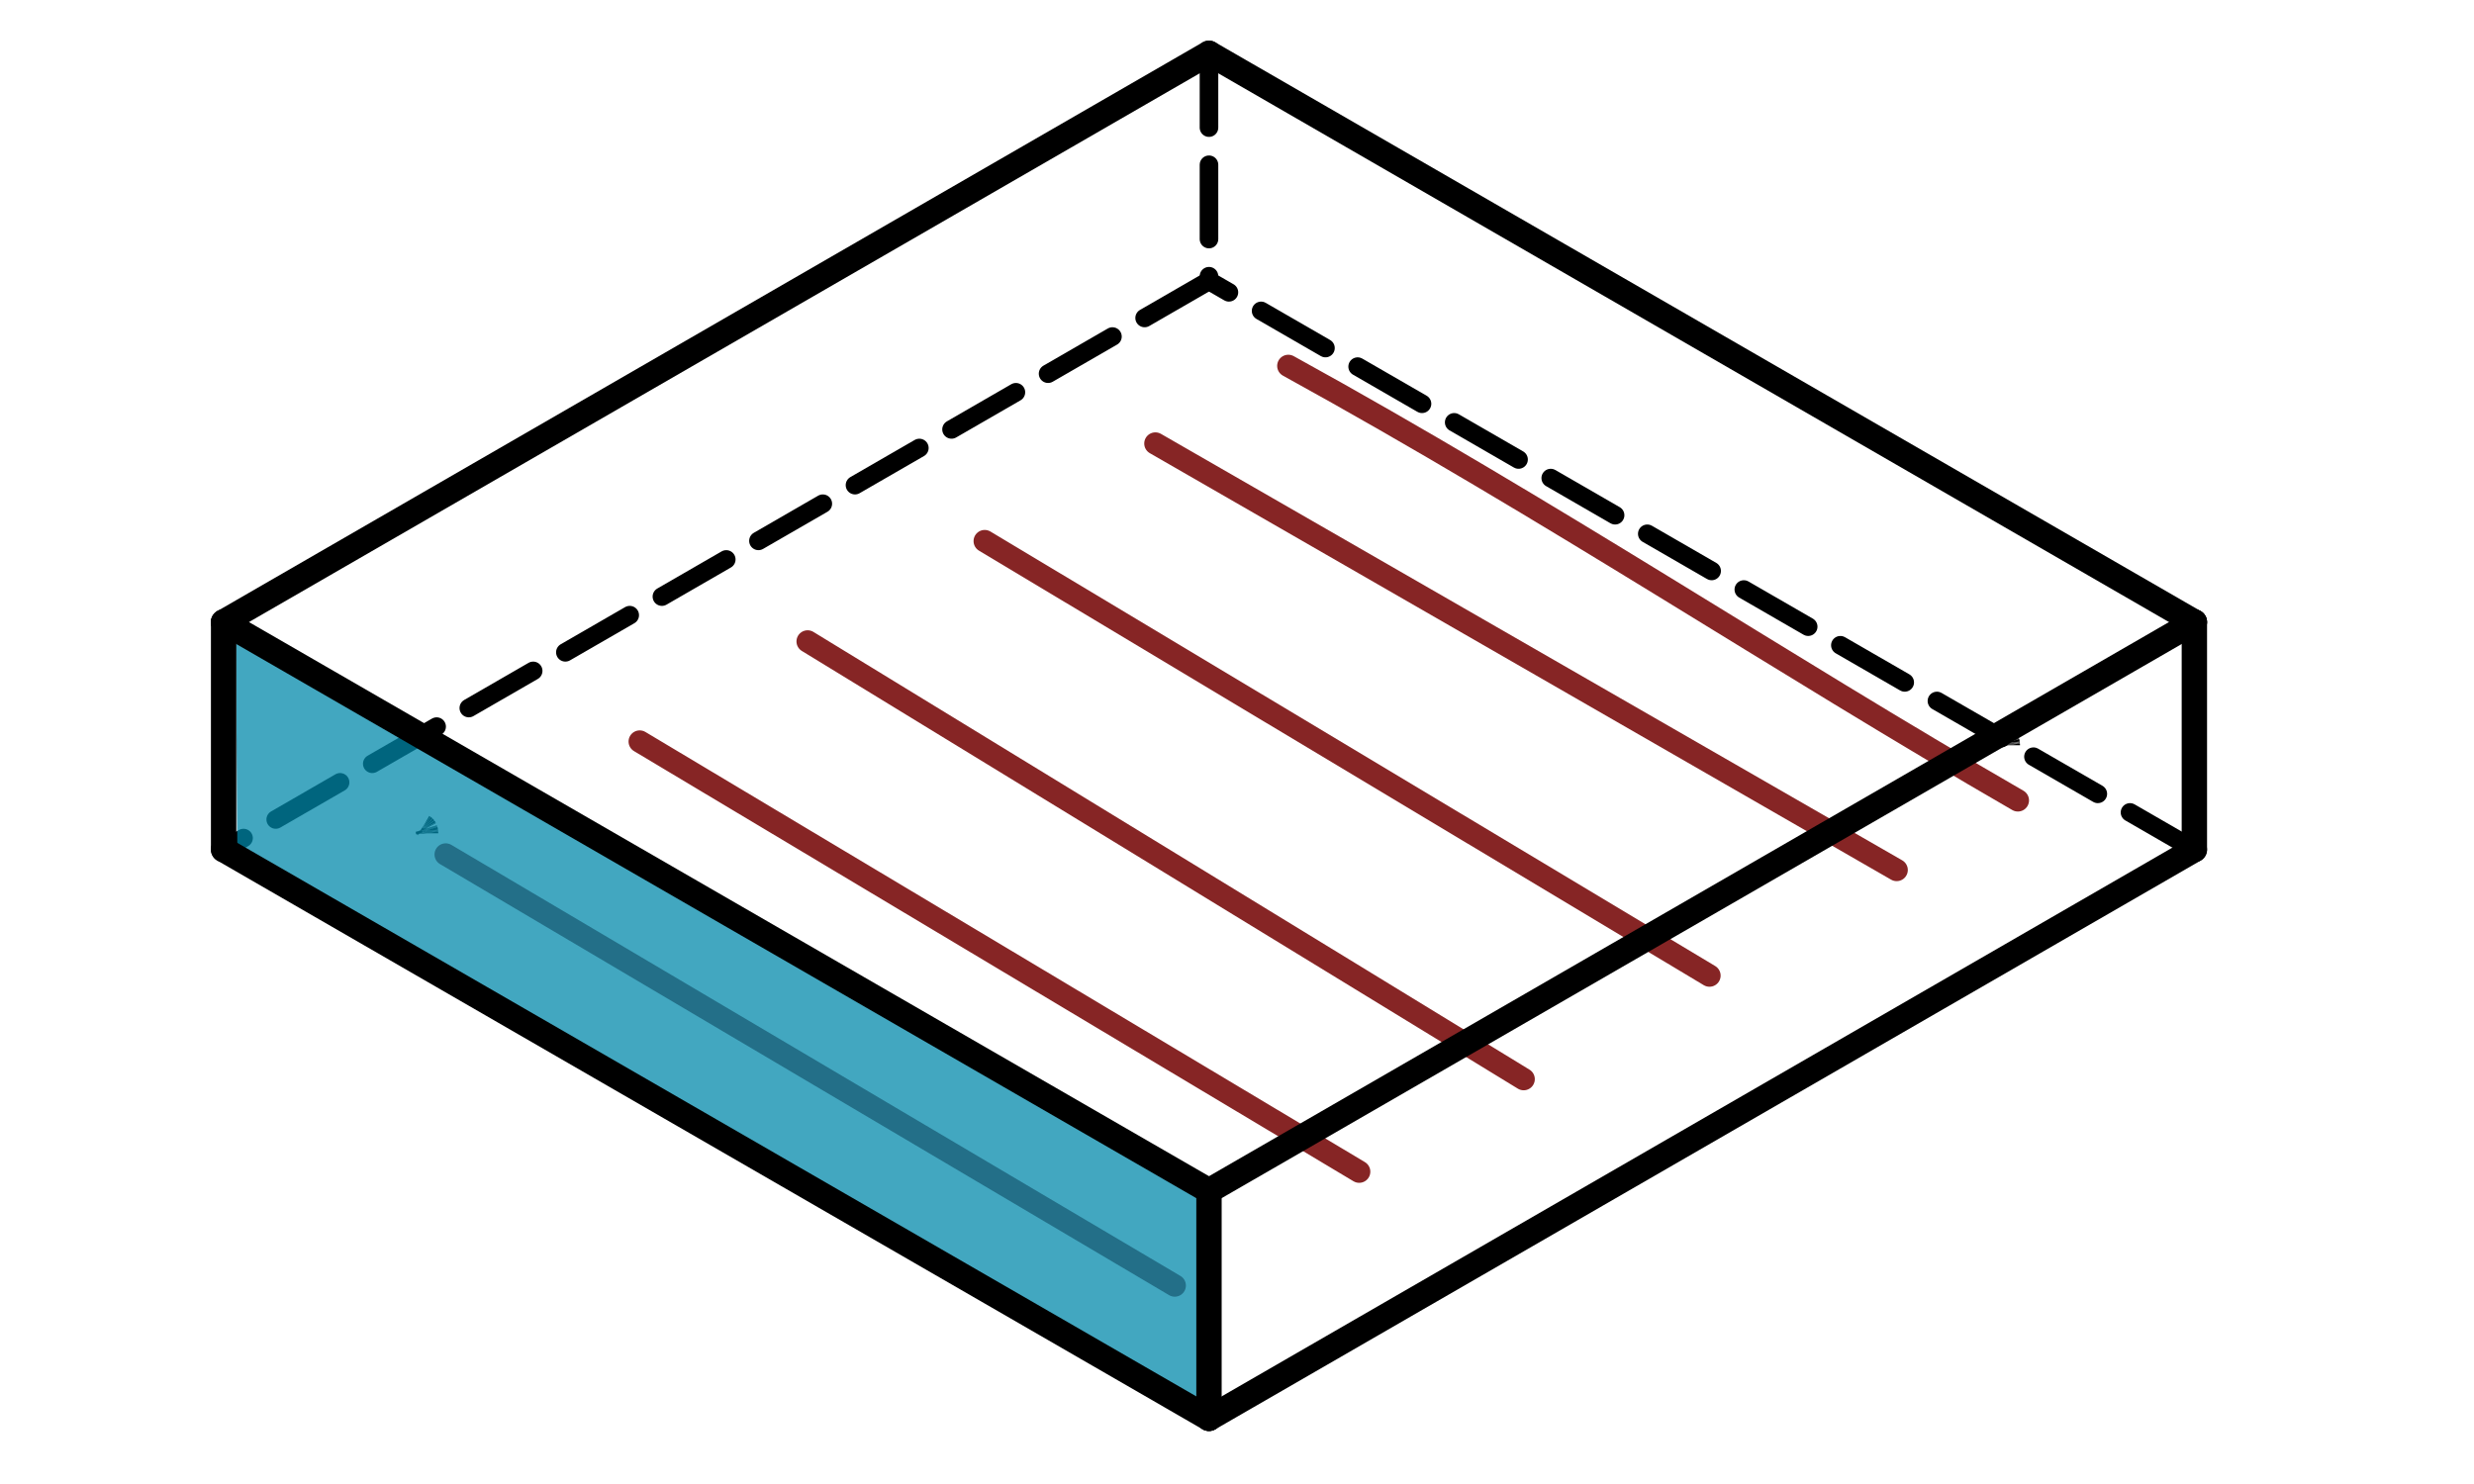
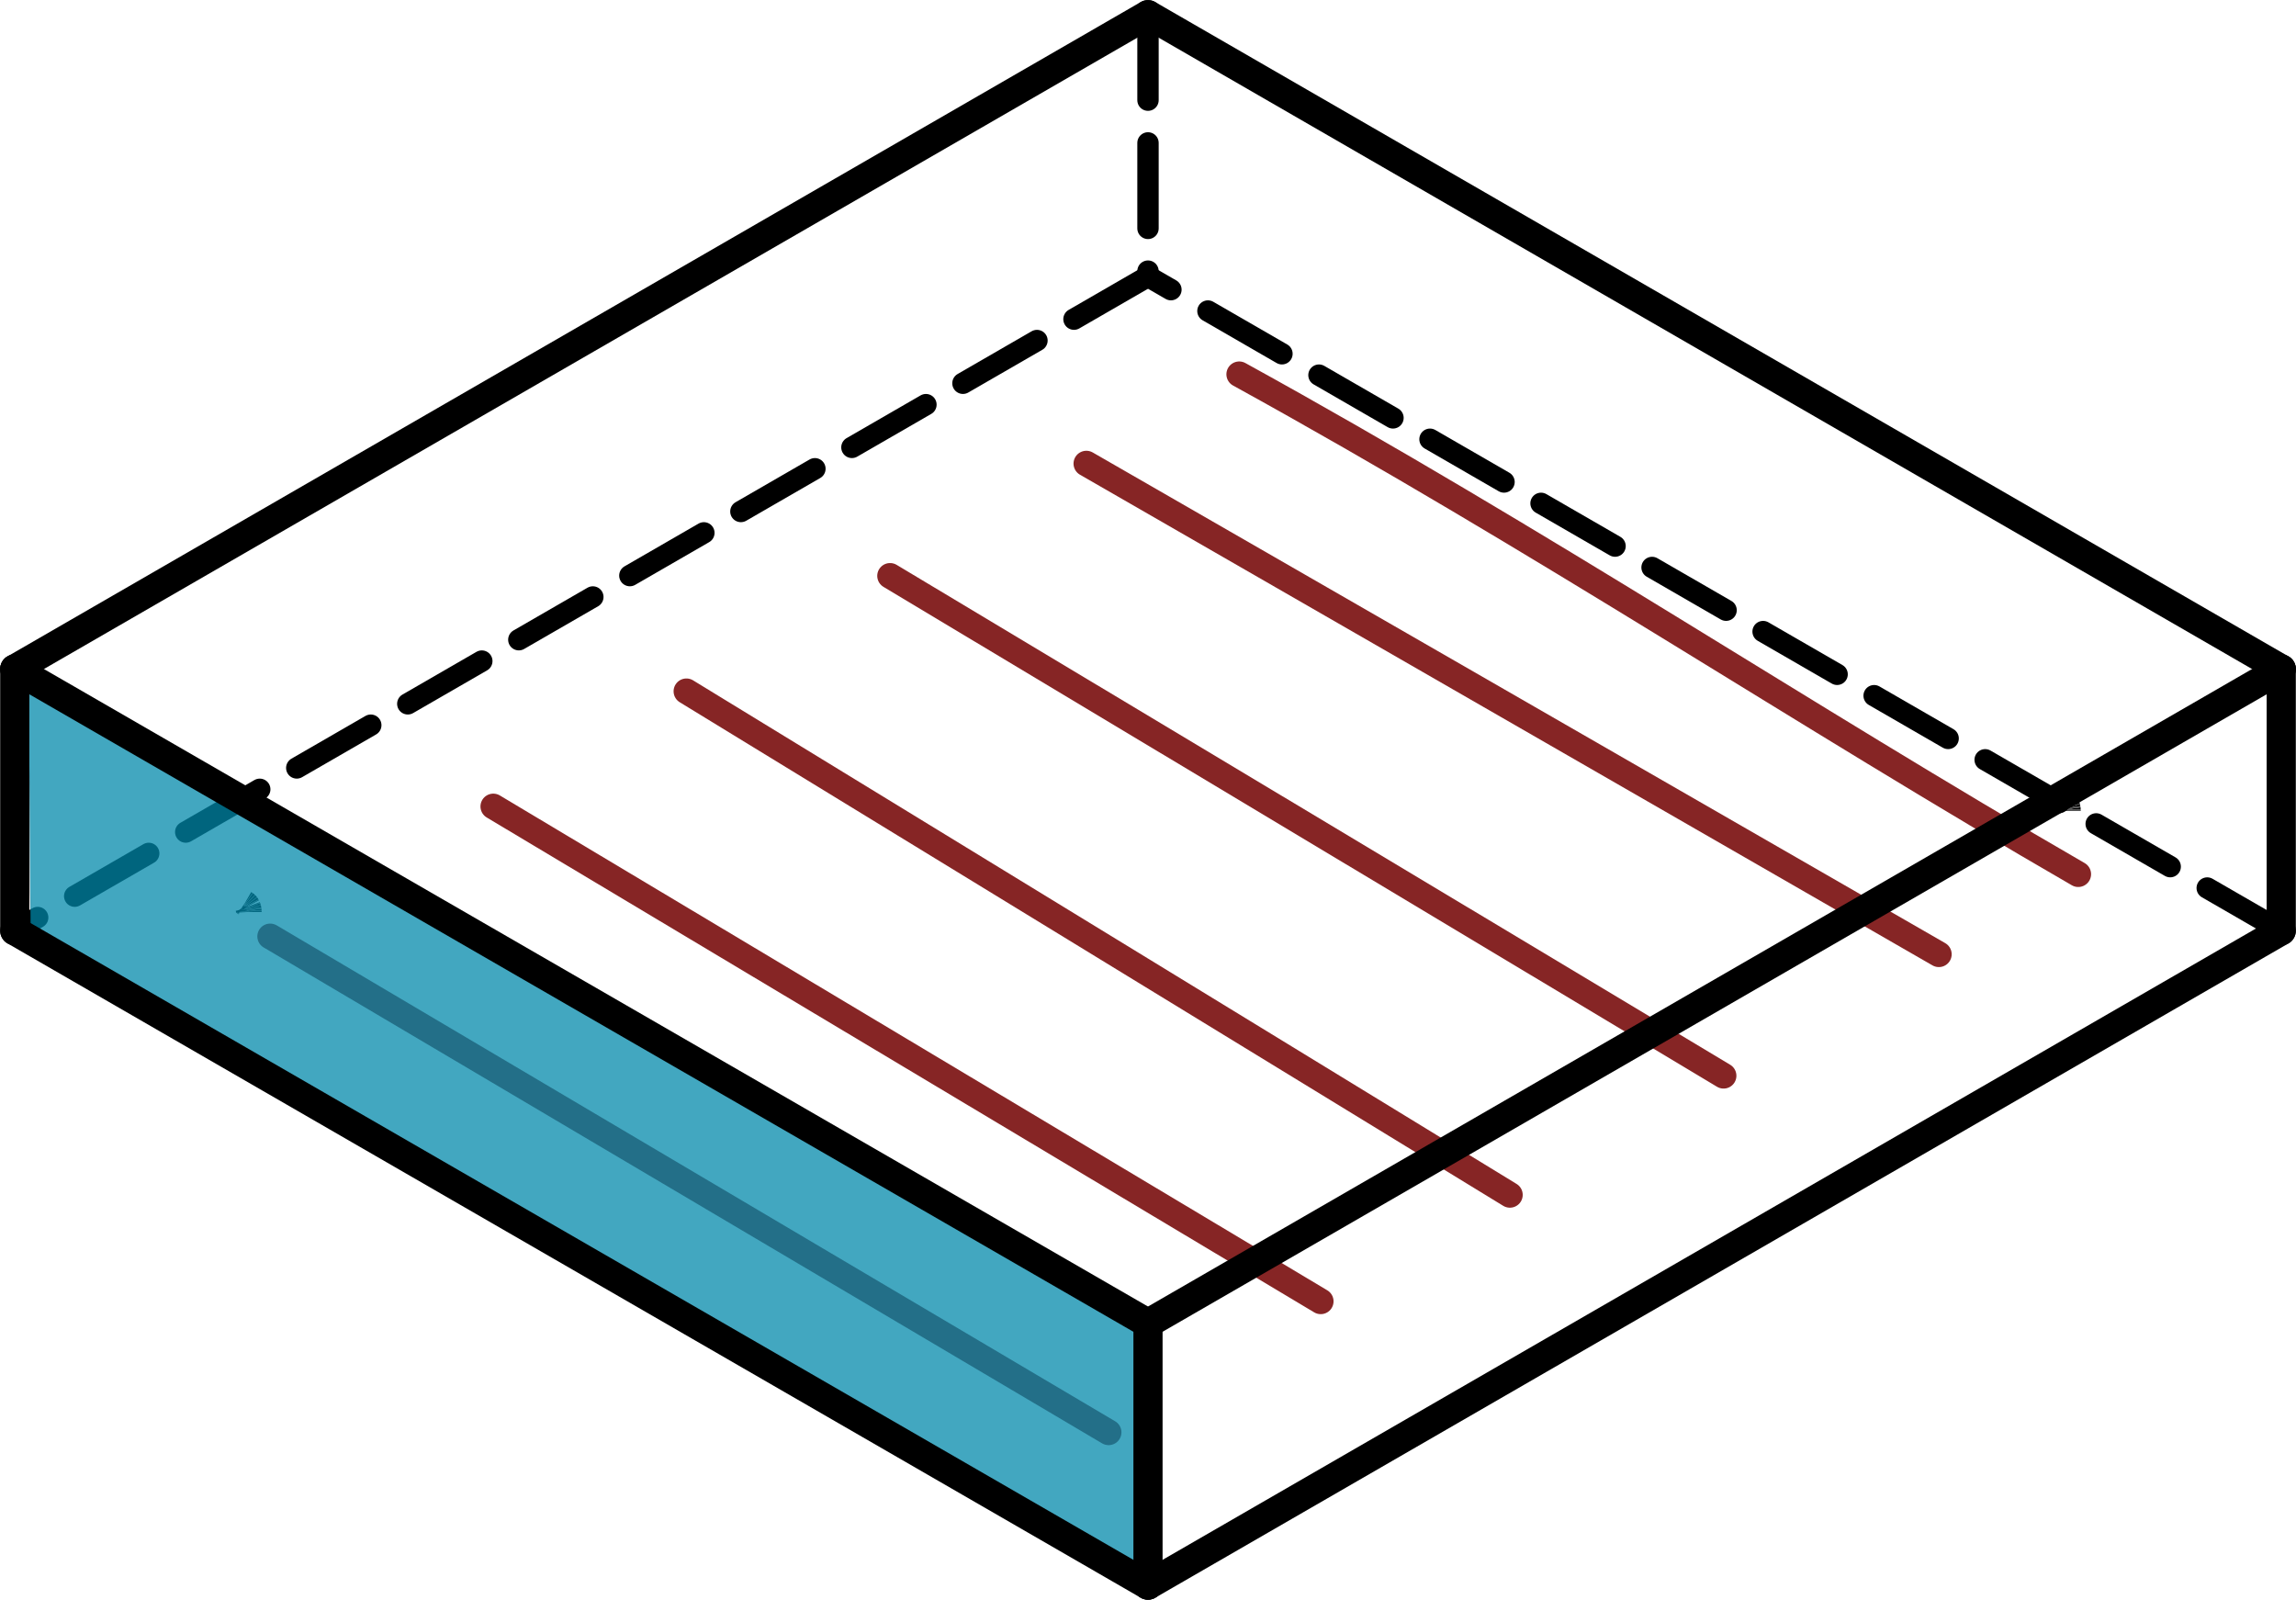
- <svg xmlns="http://www.w3.org/2000/svg" xmlns:xlink="http://www.w3.org/1999/xlink" width="200mm" height="120mm" viewBox="0 0 200 120" version="1.1" id="svg2">
+ <svg xmlns="http://www.w3.org/2000/svg" xmlns:xlink="http://www.w3.org/1999/xlink" width="79.375mm" height="55.304mm" viewBox="0 0 79.375 55.304" version="1.1" id="svg2">
  <defs id="defs847">
    <linearGradient x1="649.429" y1="807.466" x2="655.352" y2="485.909" id="defitem29" gradientUnits="userSpaceOnUse">
      <stop style="stop-color:#ffffff;stop-opacity:1;" offset="0" id="stop92" />
      <stop style="stop-color:#ffffff;stop-opacity:0.138;" offset="1" id="stop93" />
    </linearGradient>
    <linearGradient y2="485.909" x2="655.352" y1="807.466" x1="649.429" gradientUnits="userSpaceOnUse" id="linearGradient3448" xlink:href="#defitem29" />
    <radialGradient cx="1049.72" cy="345.56" r="1202.15" fx="1049.72" fy="345.56" id="defitem28" gradientUnits="userSpaceOnUse">
      <stop style="stop-color:#ffffff;stop-opacity:1;" offset="0" id="stop89" />
      <stop style="stop-color:#a8a8a8;stop-opacity:1;" offset="1" id="stop90" />
    </radialGradient>
    <radialGradient r="1202.15" fy="64.845" fx="1089.4" cy="64.845" cx="1092.705" gradientUnits="userSpaceOnUse" id="radialGradient3446" xlink:href="#defitem28" />
    <linearGradient x1="287.5" y1="636.707" x2="980" y2="636.707" id="defitem30" gradientUnits="userSpaceOnUse">
      <stop style="stop-color:#464646;stop-opacity:1;" offset="0" id="stop95" />
      <stop style="stop-color:#c2c2c2;stop-opacity:1;" offset="1" id="stop96" />
    </linearGradient>
    <linearGradient y2="636.707" x2="980" y1="636.707" x1="287.5" gradientTransform="matrix(1,0,0,1.016038,0,-11.73855)" gradientUnits="userSpaceOnUse" id="linearGradient3444" xlink:href="#defitem30" />
    <linearGradient x1="921.091" y1="403.188" x2="985.982" y2="317.447" id="defitem27" gradientUnits="userSpaceOnUse">
      <stop style="stop-color:#7e7e7e;stop-opacity:1;" offset="0" id="stop86" />
      <stop style="stop-color:#e5e5e5;stop-opacity:1;" offset="1" id="stop87" />
    </linearGradient>
    <linearGradient y2="317.447" x2="985.982" y1="403.188" x1="921.091" gradientUnits="userSpaceOnUse" id="linearGradient3442" xlink:href="#defitem27" />
    <linearGradient x1="530.761" y1="346.304" x2="293.37" y2="360.275" id="defitem26" gradientUnits="userSpaceOnUse">
      <stop style="stop-color:#5f5f5f;stop-opacity:1;" offset="0" id="stop83" />
      <stop style="stop-color:#e5e5e5;stop-opacity:1;" offset="1" id="stop84" />
    </linearGradient>
    <linearGradient y2="360.275" x2="293.37" y1="346.304" x1="530.761" gradientUnits="userSpaceOnUse" id="linearGradient3440" xlink:href="#defitem26" />
    <linearGradient x1="164.013" y1="412.919" x2="308.75" y2="337.61" id="defitem25" gradientUnits="userSpaceOnUse">
      <stop style="stop-color:#ffffff;stop-opacity:1;" offset="0" id="stop80" />
      <stop style="stop-color:#bfbfbf;stop-opacity:1;" offset="1" id="stop81" />
    </linearGradient>
    <linearGradient y2="337.61" x2="308.75" y1="412.919" x1="164.013" gradientUnits="userSpaceOnUse" id="linearGradient3438" xlink:href="#defitem25" />
    <linearGradient x1="1094.25" y1="270.854" x2="992.489" y2="380.472" id="defitem24" gradientUnits="userSpaceOnUse">
      <stop style="stop-color:#6a6a6a;stop-opacity:1;" offset="0" id="stop77" />
      <stop style="stop-color:#e6e6e6;stop-opacity:1;" offset="1" id="stop78" />
    </linearGradient>
    <linearGradient y2="380.472" x2="992.489" y1="270.854" x1="1094.25" gradientUnits="userSpaceOnUse" id="linearGradient3436" xlink:href="#defitem24" />
    <linearGradient x1="1170.91" y1="476.465" x2="1049.84" y2="549.378" id="defitem23" gradientUnits="userSpaceOnUse">
      <stop style="stop-color:#5f5f5f;stop-opacity:1;" offset="0" id="stop74" />
      <stop style="stop-color:#ebebeb;stop-opacity:1;" offset="1" id="stop75" />
    </linearGradient>
    <linearGradient y2="549.378" x2="1049.84" y1="476.465" x1="1170.91" gradientUnits="userSpaceOnUse" id="linearGradient3434" xlink:href="#defitem23" />
    <linearGradient x1="783.716" y1="105.486" x2="576.149" y2="313.276" id="defitem22" gradientUnits="userSpaceOnUse">
      <stop style="stop-color:#5a5a5a;stop-opacity:1;" offset="0" id="stop71" />
      <stop style="stop-color:#c7c7c7;stop-opacity:1;" offset="1" id="stop72" />
    </linearGradient>
    <linearGradient y2="313.276" x2="576.149" y1="105.486" x1="783.716" gradientUnits="userSpaceOnUse" id="linearGradient3432" xlink:href="#defitem22" />
    <linearGradient x1="280.044" y1="418.698" x2="128.055" y2="484.716" id="defitem21" gradientUnits="userSpaceOnUse">
      <stop style="stop-color:#666666;stop-opacity:1;" offset="0" id="stop68" />
      <stop style="stop-color:#d8d8d8;stop-opacity:1;" offset="1" id="stop69" />
    </linearGradient>
    <linearGradient y2="484.716" x2="128.055" y1="418.698" x1="280.044" gradientUnits="userSpaceOnUse" id="linearGradient3430" xlink:href="#defitem21" />
    <linearGradient x1="129.687" y1="636.954" x2="220" y2="584.41" id="defitem20" gradientUnits="userSpaceOnUse">
      <stop style="stop-color:#ffffff;stop-opacity:1;" offset="0" id="stop65" />
      <stop style="stop-color:#bbbbbb;stop-opacity:1;" offset="1" id="stop66" />
    </linearGradient>
    <linearGradient y2="584.41" x2="220" y1="636.954" x1="129.687" gradientUnits="userSpaceOnUse" id="linearGradient3428" xlink:href="#defitem20" />
    <linearGradient x1="1048.72" y1="629.028" x2="1127.98" y2="583.753" id="defitem19" gradientUnits="userSpaceOnUse">
      <stop style="stop-color:#5e5e5e;stop-opacity:1;" offset="0" id="stop62" />
      <stop style="stop-color:#ededed;stop-opacity:1;" offset="1" id="stop63" />
    </linearGradient>
    <linearGradient y2="583.753" x2="1127.98" y1="629.028" x1="1048.72" gradientUnits="userSpaceOnUse" id="linearGradient3426" xlink:href="#defitem19" />
    <linearGradient x1="370.022" y1="387.273" x2="581.324" y2="291.977" id="defitem18" gradientUnits="userSpaceOnUse">
      <stop style="stop-color:#636363;stop-opacity:1;" offset="0" id="stop59" />
      <stop style="stop-color:#d6d6d6;stop-opacity:1;" offset="1" id="stop60" />
    </linearGradient>
    <linearGradient y2="291.977" x2="581.324" y1="387.273" x1="370.022" gradientUnits="userSpaceOnUse" id="linearGradient3424" xlink:href="#defitem18" />
    <linearGradient x1="732.156" y1="351.939" x2="909.594" y2="351.939" id="defitem17" gradientUnits="userSpaceOnUse">
      <stop style="stop-color:#676767;stop-opacity:1;" offset="0" id="stop56" />
      <stop style="stop-color:#d3d3d3;stop-opacity:1;" offset="1" id="stop57" />
    </linearGradient>
    <linearGradient y2="351.939" x2="909.594" y1="351.939" x1="732.156" gradientUnits="userSpaceOnUse" id="linearGradient3422" xlink:href="#defitem17" />
    <linearGradient x1="1014.43" y1="494.713" x2="1073.01" y2="494.713" id="defitem16" gradientUnits="userSpaceOnUse">
      <stop style="stop-color:#666666;stop-opacity:1;" offset="0" id="stop53" />
      <stop style="stop-color:#dcdcdc;stop-opacity:1;" offset="1" id="stop54" />
    </linearGradient>
    <linearGradient y2="494.713" x2="1073.01" y1="494.713" x1="1014.43" gradientUnits="userSpaceOnUse" id="linearGradient3420" xlink:href="#defitem16" />
    <linearGradient x1="272.592" y1="452.388" x2="193.277" y2="516.37" id="defitem15" gradientUnits="userSpaceOnUse">
      <stop style="stop-color:#6e6e6e;stop-opacity:1;" offset="0" id="stop50" />
      <stop style="stop-color:#d8d8d8;stop-opacity:1;" offset="1" id="stop51" />
    </linearGradient>
    <linearGradient y2="516.37" x2="193.277" y1="452.388" x1="272.592" gradientUnits="userSpaceOnUse" id="linearGradient3418" xlink:href="#defitem15" />
    <radialGradient cx="1037.22" cy="211.088" r="1164.28" fx="1037.22" fy="211.088" id="defitem14" gradientUnits="userSpaceOnUse">
      <stop style="stop-color:#ffffff;stop-opacity:1;" offset="0" id="stop47" />
      <stop style="stop-color:#aaaaaa;stop-opacity:1;" offset="1" id="stop48" />
    </radialGradient>
    <radialGradient r="1164.28" fy="211.088" fx="1037.22" cy="211.088" cx="1037.22" gradientUnits="userSpaceOnUse" id="radialGradient3416" xlink:href="#defitem14" />
    <linearGradient x1="342.65" y1="732.129" x2="379.241" y2="686.83" id="defitem13" gradientUnits="userSpaceOnUse">
      <stop style="stop-color:#ffffff;stop-opacity:1;" offset="0" id="stop44" />
      <stop style="stop-color:#989898;stop-opacity:1;" offset="1" id="stop45" />
    </linearGradient>
    <linearGradient y2="686.83" x2="379.241" y1="732.129" x1="342.65" gradientUnits="userSpaceOnUse" id="linearGradient3414" xlink:href="#defitem13" />
    <radialGradient cx="632.781" cy="484.409" r="540.279" fx="632.781" fy="484.409" id="defitem12" gradientUnits="userSpaceOnUse">
      <stop style="stop-color:#ffffff;stop-opacity:1;" offset="0" id="stop41" />
      <stop style="stop-color:#ededed;stop-opacity:1;" offset="1" id="stop42" />
    </radialGradient>
    <radialGradient r="540.279" fy="484.409" fx="632.781" cy="484.409" cx="632.781" gradientUnits="userSpaceOnUse" id="radialGradient3412" xlink:href="#defitem12" />
    <linearGradient id="linearGradient3682">
      <stop id="stop3684" offset="0" style="stop-color:#ff6d0f;stop-opacity:1;" />
      <stop id="stop3686" offset="1" style="stop-color:#ff1000;stop-opacity:1;" />
    </linearGradient>
    <linearGradient id="linearGradient3864">
      <stop style="stop-color:#71b2f8;stop-opacity:1;" offset="0" id="stop3866" />
      <stop style="stop-color:#002795;stop-opacity:1;" offset="1" id="stop3868" />
    </linearGradient>
  </defs>
-   <g id="g452" style="fill:none;stroke:#000000;stroke-width:0.13;stroke-linecap:butt;stroke-linejoin:miter" transform="translate(0,-177)" />
-   <g id="Ortho_-1_-1" transform="matrix(0.1126546,0.1951234,-0.1951234,0.1126546,137.5649,82.49583)">
-     <g transform="scale(1,-1)" id="g264" style="fill:none;stroke:#000000;stroke-width:8;stroke-linecap:butt;stroke-linejoin:miter;stroke-dasharray:0.2, 0.1">
-       <path id="1" d="M 35.355,183.712 -318.198,-20.412" style="stroke-width:6.666;stroke-miterlimit:4;stroke-dasharray:26.666,13.333;stroke-dashoffset:0;stroke-linecap:round" />
-       <path id="2" d="m -388.909,20.412 70.711,-40.825" style="stroke-width:6.666;stroke-miterlimit:4;stroke-dasharray:26.666,13.333;stroke-dashoffset:0;stroke-linecap:round" />
-       <path id="3" d="m -318.198,-20.412 0,-408.249" style="stroke-width:6.666;stroke-miterlimit:4;stroke-dasharray:26.666,13.333;stroke-dashoffset:0;stroke-linecap:round" />
-       <path d="m -286.761,-362.494 a 6,3.464 -60 0 1 -3,0.297" id="path269" />
-       <path d="m -30.355,144.801 a 6,3.464 -60 0 1 -3,0.297" id="path335" />
+   <g id="g452" style="fill:none;stroke:#000000;stroke-width:0.13;stroke-linecap:butt;stroke-linejoin:miter" transform="translate(-17.039,-237.4247)" />
+   <g id="Ortho_-1_-1" transform="matrix(0.1126546,0.1951234,-0.1951234,0.1126546,120.5259,22.07112)">
+     <g id="g1785" transform="matrix(0.4918117,0,0,0.4918117,-71.00821,272.9066)">
+       <g style="fill:none;stroke:#000000;stroke-width:8;stroke-linecap:butt;stroke-linejoin:miter;stroke-dasharray:0.2, 0.1" id="g264" transform="scale(1,-1)">
+         <path style="stroke-width:6.666;stroke-linecap:round;stroke-miterlimit:4;stroke-dasharray:26.666, 13.333;stroke-dashoffset:0" d="M 35.355,183.712 -318.198,-20.412" id="1" />
+         <path style="stroke-width:6.666;stroke-linecap:round;stroke-miterlimit:4;stroke-dasharray:26.666, 13.333;stroke-dashoffset:0" d="m -388.909,20.412 70.711,-40.825" id="2" />
+         <path style="stroke-width:6.666;stroke-linecap:round;stroke-miterlimit:4;stroke-dasharray:26.666, 13.333;stroke-dashoffset:0" d="M -318.198,-20.412 V -428.661" id="3" />
+         <path id="path269" d="m -286.761,-362.494 a 6,3.464 -60 0 1 -3,0.297" />
+         <path id="path335" d="m -30.355,144.801 a 6,3.464 -60 0 1 -3,0.297" />
+       </g>
+       <g style="fill:none;stroke:#000000;stroke-width:8;stroke-linecap:butt;stroke-linejoin:miter;stroke-dasharray:0.02, 0.1" id="g341" transform="scale(1,-1)">
+         <path style="stroke:#862525;stroke-width:8;stroke-linecap:round;stroke-miterlimit:4;stroke-dasharray:none;stroke-opacity:1" d="m -276.833,-360.54 0.677,0.391 264.094,148.802" id="path345" />
+         <path style="stroke:#862525;stroke-width:8;stroke-linecap:round;stroke-miterlimit:4;stroke-dasharray:none;stroke-opacity:1" d="m -277.132,-279.981 262.769,146.375" id="4" />
+         <path style="stroke:#862525;stroke-width:8;stroke-linecap:round;stroke-miterlimit:4;stroke-dasharray:none;stroke-opacity:1" d="M -278.119,-209.839 -13.616,-65.891" id="6" />
+         <path style="stroke:#862525;stroke-width:8;stroke-linecap:round;stroke-miterlimit:4;stroke-dasharray:none;stroke-opacity:1" d="M -277.537,-136.81 -12.463,10.426" id="8" />
+         <path style="stroke:#862525;stroke-width:8;stroke-linecap:round;stroke-miterlimit:4;stroke-dasharray:none;stroke-opacity:1" d="M -277.249,-66.264 -11.705,87.54" id="10" />
+         <path style="stroke:#862525;stroke-width:8;stroke-linecap:round;stroke-miterlimit:4;stroke-dasharray:none;stroke-opacity:1" d="m -277.529,-11.03 c 91.998,55.662 180.465,99.38 265.934,148.725" id="12" />
+       </g>
+       <path id="path4434" d="M -315.32,424.638 32.184,223.784 -31.825,186.426 -381.115,387.288 Z" style="opacity:1;fill:#0088aa;fill-opacity:0.741;fill-rule:evenodd;stroke:#000000;stroke-width:0.037;stroke-linecap:butt;stroke-linejoin:miter;stroke-miterlimit:4;stroke-dasharray:none;stroke-opacity:1" />
+       <g style="fill:none;stroke:#000000;stroke-width:10;stroke-linecap:round;stroke-linejoin:miter" id="g358" transform="scale(1,-1)">
+         <path style="fill:#b15959;fill-opacity:0;stroke-width:9.099;stroke-linecap:round;stroke-miterlimit:4;stroke-dasharray:none" d="M 35.355,-224.537 -318.198,-428.661" id="path360" />
+         <path style="stroke-width:9.099;stroke-linecap:round;stroke-miterlimit:4;stroke-dasharray:none" d="M -35.355,-183.712 -388.909,-387.836" id="path362" />
+         <path style="stroke-width:9.099;stroke-linecap:round;stroke-miterlimit:4;stroke-dasharray:none" d="m 35.355,-224.537 -70.711,40.825" id="path364" />
+         <path style="stroke-width:9.099;stroke-linecap:round;stroke-miterlimit:4;stroke-dasharray:none" d="m -318.198,-428.661 -70.711,40.825" id="path366" />
+         <path style="stroke-width:9.099;stroke-linecap:round;stroke-miterlimit:4;stroke-dasharray:none" d="M -35.355,224.537 -388.909,20.412" id="path368" />
+         <path style="stroke-width:9.099;stroke-linecap:round;stroke-miterlimit:4;stroke-dasharray:none" d="M -35.355,-183.712 V 224.537" id="path370" />
+         <path style="stroke-width:9.099;stroke-linecap:round;stroke-miterlimit:4;stroke-dasharray:none" d="M -388.909,-387.836 V 20.412" id="path372" />
+         <path style="stroke-width:9.099;stroke-linecap:round;stroke-miterlimit:4;stroke-dasharray:none" d="M -35.355,224.537 35.355,183.712" id="path374" />
+         <path style="stroke-width:9.099;stroke-linecap:round;stroke-miterlimit:4;stroke-dasharray:none" d="M 35.355,183.712 V -224.537" id="path376" />
+       </g>
+       <g style="fill:none;stroke:#000000;stroke-width:8;stroke-linecap:butt;stroke-linejoin:miter;stroke-miterlimit:4;stroke-dasharray:none;stroke-dashoffset:0" id="g378" transform="matrix(1,0,0,-1,-0.04779806,1.9705)" />
    </g>
-     <g transform="scale(1,-1)" id="g341" style="fill:none;stroke:#000000;stroke-width:8;stroke-linecap:butt;stroke-linejoin:miter;stroke-dasharray:0.02, 0.1">
-       <path id="path345" d="m -276.833,-360.54 0.677,0.391 264.094,148.802" style="stroke:#862525;stroke-width:8;stroke-linecap:round;stroke-miterlimit:4;stroke-dasharray:none;stroke-opacity:1" />
-       <path id="4" d="m -277.132,-279.981 262.769,146.375" style="stroke:#862525;stroke-width:8;stroke-linecap:round;stroke-miterlimit:4;stroke-dasharray:none;stroke-opacity:1" />
-       <path id="6" d="M -278.119,-209.839 -13.616,-65.891" style="stroke:#862525;stroke-width:8;stroke-linecap:round;stroke-miterlimit:4;stroke-dasharray:none;stroke-opacity:1" />
-       <path id="8" d="M -277.537,-136.81 -12.463,10.426" style="stroke:#862525;stroke-width:8;stroke-linecap:round;stroke-miterlimit:4;stroke-dasharray:none;stroke-opacity:1" />
-       <path id="10" d="M -277.249,-66.264 -11.705,87.54" style="stroke:#862525;stroke-width:8;stroke-linecap:round;stroke-miterlimit:4;stroke-dasharray:none;stroke-opacity:1" />
-       <path id="12" d="m -277.529,-11.03 c 91.998,55.662 180.465,99.38 265.934,148.725" style="stroke:#862525;stroke-width:8;stroke-linecap:round;stroke-miterlimit:4;stroke-dasharray:none;stroke-opacity:1" />
-     </g>
-     <path style="opacity:1;fill:#0088aa;fill-opacity:0.741;fill-rule:evenodd;stroke:#000000;stroke-width:0.037;stroke-linecap:butt;stroke-linejoin:miter;stroke-miterlimit:4;stroke-dasharray:none;stroke-opacity:1" d="M -315.32,424.638 32.184,223.784 -31.825,186.426 -381.115,387.288 Z" id="path4434" />
-     <g transform="scale(1,-1)" id="g358" style="fill:none;stroke:#000000;stroke-width:10;stroke-linecap:round;stroke-linejoin:miter">
-       <path id="path360" d="M 35.355,-224.537 -318.198,-428.661" style="fill:#b15959;fill-opacity:0;stroke-linecap:round;stroke-width:9.099;stroke-miterlimit:4;stroke-dasharray:none" />
-       <path id="path362" d="M -35.355,-183.712 -388.909,-387.836" style="stroke-linecap:round;stroke-width:9.099;stroke-miterlimit:4;stroke-dasharray:none" />
-       <path id="path364" d="m 35.355,-224.537 -70.711,40.825" style="stroke-linecap:round;stroke-width:9.099;stroke-miterlimit:4;stroke-dasharray:none" />
-       <path id="path366" d="m -318.198,-428.661 -70.711,40.825" style="stroke-linecap:round;stroke-width:9.099;stroke-miterlimit:4;stroke-dasharray:none" />
-       <path id="path368" d="M -35.355,224.537 -388.909,20.412" style="stroke-linecap:round;stroke-width:9.099;stroke-miterlimit:4;stroke-dasharray:none" />
-       <path id="path370" d="m -35.355,-183.712 0,408.249" style="stroke-linecap:round;stroke-width:9.099;stroke-miterlimit:4;stroke-dasharray:none" />
-       <path id="path372" d="m -388.909,-387.836 0,408.248" style="stroke-linecap:round;stroke-width:9.099;stroke-miterlimit:4;stroke-dasharray:none" />
-       <path id="path374" d="M -35.355,224.537 35.355,183.712" style="stroke-linecap:round;stroke-width:9.099;stroke-miterlimit:4;stroke-dasharray:none" />
-       <path id="path376" d="m 35.355,183.712 0,-408.249" style="stroke-linecap:round;stroke-width:9.099;stroke-miterlimit:4;stroke-dasharray:none" />
-     </g>
-     <g transform="matrix(1,0,0,-1,-0.04779806,1.9705)" id="g378" style="fill:none;stroke:#000000;stroke-width:8;stroke-linecap:butt;stroke-linejoin:miter;stroke-miterlimit:4;stroke-dasharray:none;stroke-dashoffset:0" />
  </g>
</svg>
